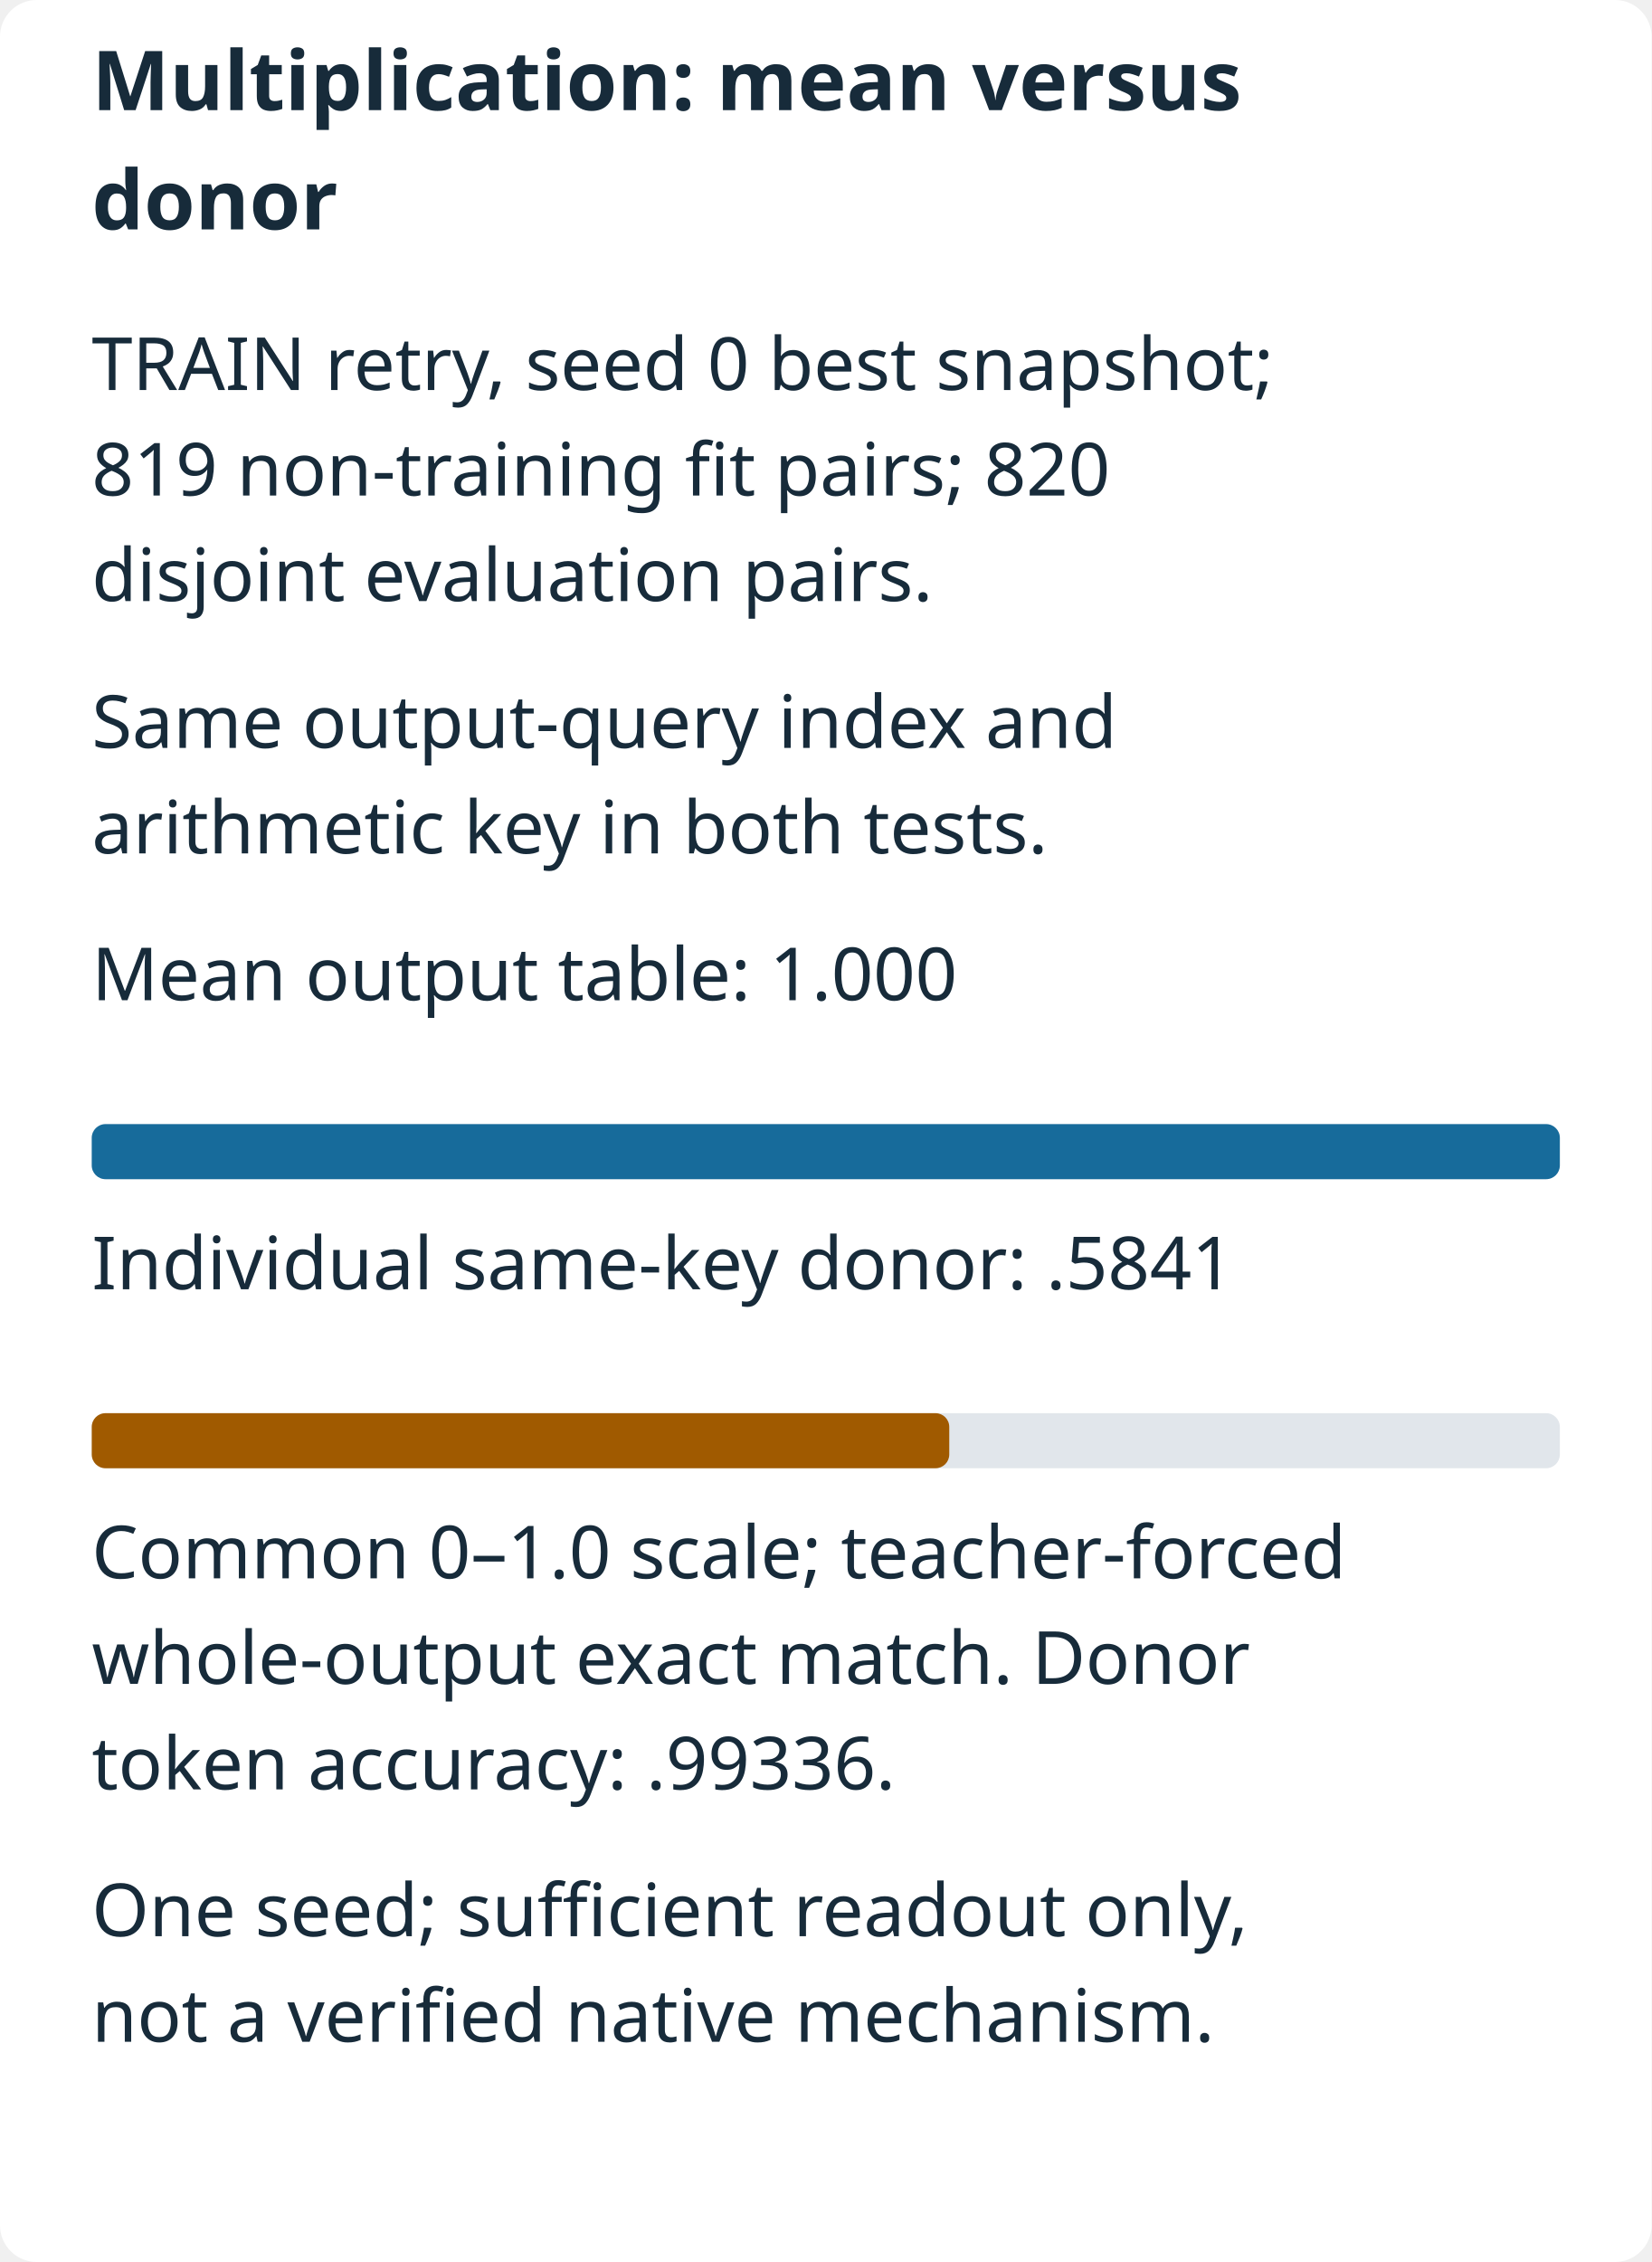
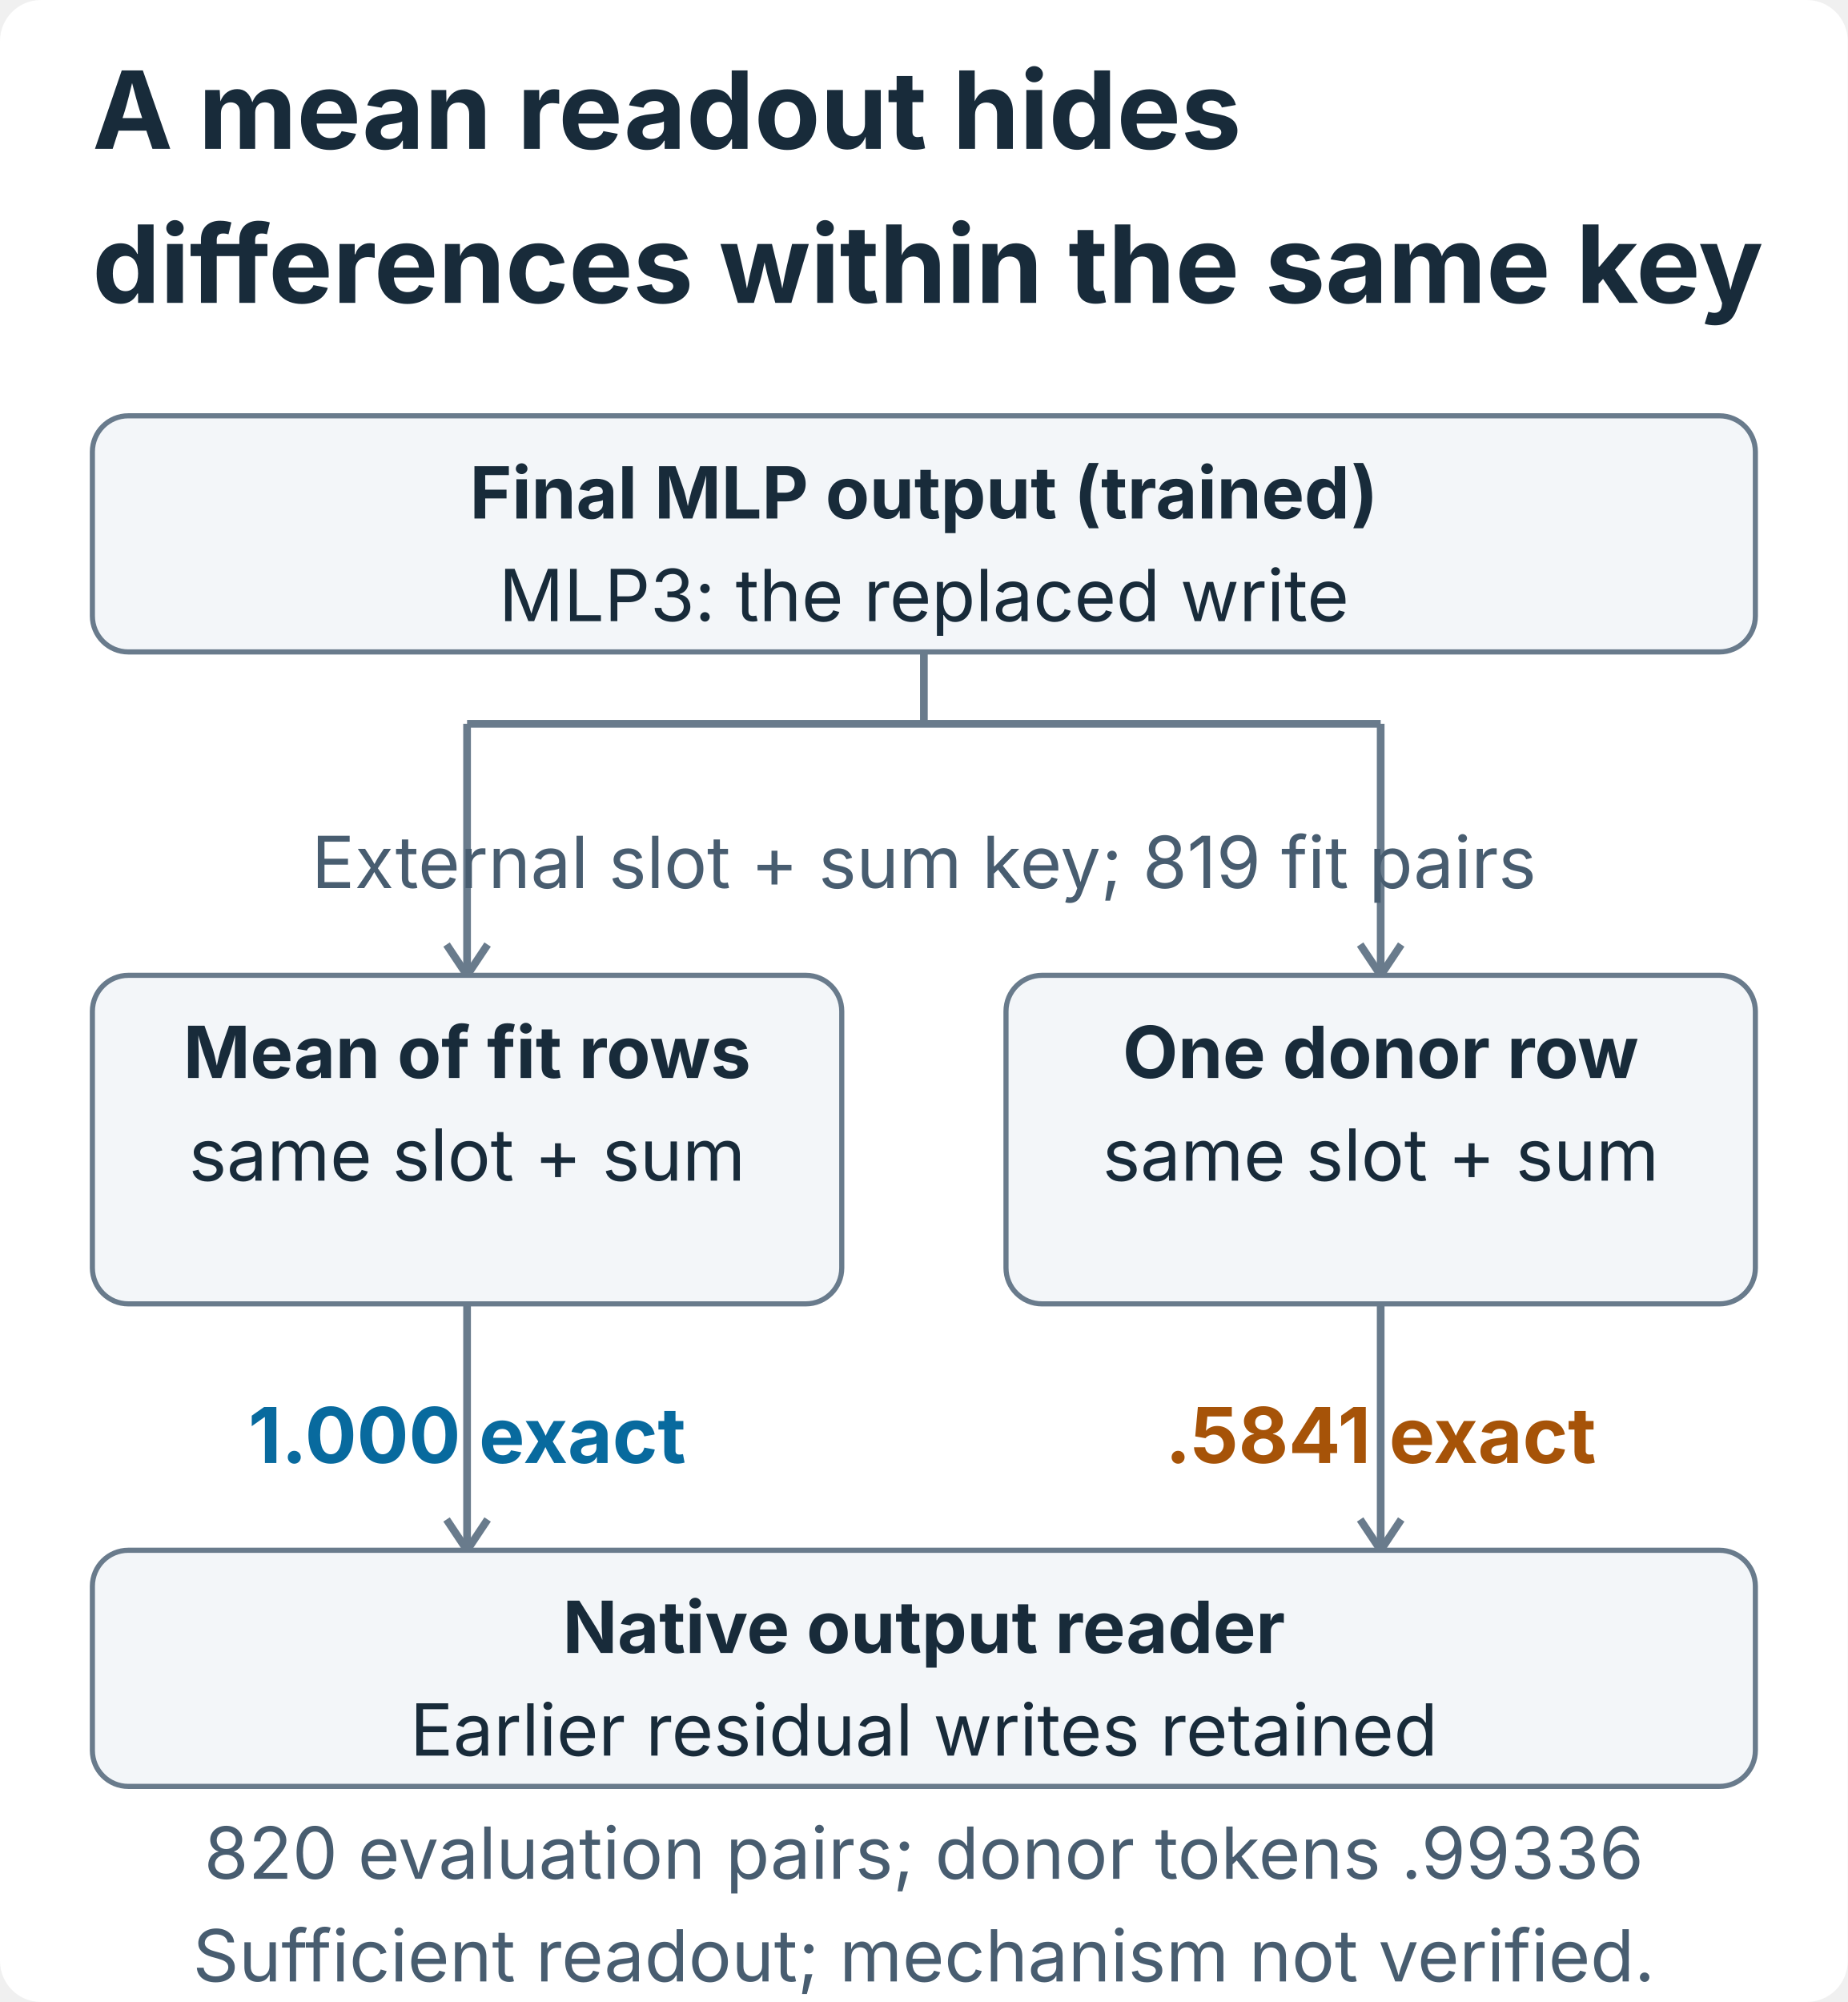
- <svg xmlns="http://www.w3.org/2000/svg" width="540" height="739.5" viewBox="0 0 360 493" role="img" aria-labelledby="title desc">
-   <style>text{font-family:system-ui,sans-serif}.fg{fill:#172b3a}.bg{fill:#ffffff}.panel{fill:#f0f4f8;stroke:#63758b;stroke-width:1.5}.trained{fill:#fff0ba;stroke:#63758b;stroke-width:1.5}.ink{fill:#172b3a}.grid{stroke:#7d8c98}.track{fill:#e1e6eb}.blue{fill:#176b9b}.amber{fill:#a05a00}.grey{fill:#697681}.light{fill:#e1e6eb;stroke:#63758b}.blue-line{stroke:#176b9b}.amber-line{stroke:#a05a00}.grey-line{stroke:#697681}
- @media(prefers-color-scheme:dark){.fg{fill:#f0f6fc}.bg{fill:#161b22}.panel{fill:#263746;stroke:#9bacc0}.trained{stroke:#e3b341}.grid{stroke:#8b949e}.track{fill:#303c49}.blue{fill:#58a6ff}.amber{fill:#e3b341}.grey{fill:#a0adba}.light{fill:#303c49;stroke:#9bacc0}.blue-line{stroke:#58a6ff}.amber-line{stroke:#e3b341}.grey-line{stroke:#a0adba}}</style>
-   <rect width="360" height="493" rx="8" class="bg" />
-   <text x="20" y="24" font-size="18" class="fg" font-weight="600" text-anchor="start">Multiplication: mean versus</text>
-   <text x="20" y="50" font-size="18" class="fg" font-weight="600" text-anchor="start">donor</text>
-   <text x="20" y="85" font-size="16" class="fg" font-weight="400" text-anchor="start">TRAIN retry, seed 0 best snapshot;</text>
-   <text x="20" y="108" font-size="16" class="fg" font-weight="400" text-anchor="start">819 non-training fit pairs; 820</text>
-   <text x="20" y="131" font-size="16" class="fg" font-weight="400" text-anchor="start">disjoint evaluation pairs.</text>
-   <text x="20" y="163" font-size="16" class="fg" font-weight="400" text-anchor="start">Same output-query index and</text>
-   <text x="20" y="186" font-size="16" class="fg" font-weight="400" text-anchor="start">arithmetic key in both tests.</text>
-   <text x="20" y="218" font-size="16" class="fg" font-weight="400" text-anchor="start">Mean output table: 1.000</text>
-   <rect x="20" y="245" width="320" height="12" rx="3" class="track" />
-   <rect x="20" y="245" width="320.0" height="12" rx="3" class="blue" />
-   <text x="20" y="281" font-size="16" class="fg" font-weight="400" text-anchor="start">Individual same-key donor: .5841</text>
-   <rect x="20" y="308" width="320" height="12" rx="3" class="track" />
-   <rect x="20" y="308" width="186.912" height="12" rx="3" class="amber" />
-   <text x="20" y="344" font-size="16" class="fg" font-weight="400" text-anchor="start">Common 0–1.0 scale; teacher-forced</text>
-   <text x="20" y="367" font-size="16" class="fg" font-weight="400" text-anchor="start">whole-output exact match. Donor</text>
-   <text x="20" y="390" font-size="16" class="fg" font-weight="400" text-anchor="start">token accuracy: .99336.</text>
-   <text x="20" y="422" font-size="16" class="fg" font-weight="400" text-anchor="start">One seed; sufficient readout only,</text>
-   <text x="20" y="445" font-size="16" class="fg" font-weight="400" text-anchor="start">not a verified native mechanism.</text>
+ <svg xmlns="http://www.w3.org/2000/svg" width="640" height="693.333" viewBox="0 0 360 390" role="img" aria-labelledby="title desc">
+   <style>text{font-family:system-ui,-apple-system,BlinkMacSystemFont,"Segoe UI",sans-serif;fill:#182b3a}.bg{fill:#fff}.panel{fill:#f3f6f9;stroke:#697b8c}.rule{stroke:#697b8c;fill:none}.blue{fill:#086a9e}.orange{fill:#a65308}.muted{fill:#485d70}.track{fill:#dde5ec}.blue-line{stroke:#086a9e;fill:none}.orange-line{stroke:#a65308;fill:none}.quiet-line{stroke:#697b8c;fill:none}.trained{fill:#fff0ba;stroke:#876518}.dark-ink{fill:#182b3a}.blue-tint{fill:#e9f4fc;stroke:#086a9e}.open{fill:#fff;stroke:#697b8c;stroke-width:1.5}.white{fill:#fff}
+ @media(prefers-color-scheme:dark){text{fill:#edf3fa}.bg{fill:#101820}.panel{fill:#1c2a37;stroke:#6f8295}.rule{stroke:#a6b5c5}.blue{fill:#66c5ff}.orange{fill:#ffbe79}.muted{fill:#bfccda}.track{fill:#344555}.blue-line{stroke:#66c5ff}.orange-line{stroke:#ffbe79}.quiet-line{stroke:#a6b5c5}.blue-tint{fill:#172f41;stroke:#66c5ff}.open{fill:#101820;stroke:#a6b5c5}.dark-ink{fill:#182b3a}.white{fill:#101820}.trained{stroke:#e5b74e}}</style>
+   <rect width="360" height="390" rx="8" class="bg" />
+   <text x="18" y="29" font-size="21" font-weight="650" class="" text-anchor="start">A mean readout hides</text>
+   <text x="18" y="59" font-size="21" font-weight="650" class="" text-anchor="start">differences within the same key</text>
+   <rect x="18" y="81" width="324" height="46" rx="7" class="panel" />
+   <text x="180.0" y="101" font-size="14" font-weight="650" class="" text-anchor="middle">Final MLP output (trained)</text>
+   <text x="180.0" y="121" font-size="14" font-weight="400" class="" text-anchor="middle">MLP3: the replaced write</text>
+   <path d="M180,127 L180,141" class="rule" stroke-width="1.5" />
+   <path d="M91,141 L269,141" class="rule" stroke-width="1.5" />
+   <path d="M91,141 L91,190" class="rule" stroke-width="1.5" />
+   <path d="M87,184 L91,190" class="rule" stroke-width="1.5" />
+   <path d="M95,184 L91,190" class="rule" stroke-width="1.5" />
+   <path d="M269,141 L269,190" class="rule" stroke-width="1.5" />
+   <path d="M265,184 L269,190" class="rule" stroke-width="1.5" />
+   <path d="M273,184 L269,190" class="rule" stroke-width="1.5" />
+   <text x="180" y="173" font-size="14" font-weight="400" class="muted" text-anchor="middle">External slot + sum key; 819 fit pairs</text>
+   <rect x="18" y="190" width="146" height="64" rx="7" class="panel" />
+   <text x="91.0" y="210" font-size="14" font-weight="650" class="" text-anchor="middle">Mean of fit rows</text>
+   <text x="91.0" y="230" font-size="14" font-weight="400" class="" text-anchor="middle">same slot + sum</text>
+   <rect x="196" y="190" width="146" height="64" rx="7" class="panel" />
+   <text x="269.0" y="210" font-size="14" font-weight="650" class="" text-anchor="middle">One donor row</text>
+   <text x="269.0" y="230" font-size="14" font-weight="400" class="" text-anchor="middle">same slot + sum</text>
+   <path d="M91,254 L91,302" class="rule" stroke-width="1.5" />
+   <path d="M87,296 L91,302" class="rule" stroke-width="1.5" />
+   <path d="M95,296 L91,302" class="rule" stroke-width="1.5" />
+   <path d="M269,254 L269,302" class="rule" stroke-width="1.5" />
+   <path d="M265,296 L269,302" class="rule" stroke-width="1.5" />
+   <path d="M273,296 L269,302" class="rule" stroke-width="1.5" />
+   <text x="91" y="285" font-size="15" font-weight="650" class="blue" text-anchor="middle">1.000 exact</text>
+   <text x="269" y="285" font-size="15" font-weight="650" class="orange" text-anchor="middle">.5841 exact</text>
+   <rect x="18" y="302" width="324" height="46" rx="7" class="panel" />
+   <text x="180.0" y="322" font-size="14" font-weight="650" class="" text-anchor="middle">Native output reader</text>
+   <text x="180.0" y="342" font-size="14" font-weight="400" class="" text-anchor="middle">Earlier residual writes retained</text>
+   <text x="180" y="366" font-size="14" font-weight="400" class="muted" text-anchor="middle">820 evaluation pairs; donor tokens .99336</text>
+   <text x="180" y="386" font-size="14" font-weight="400" class="muted" text-anchor="middle">Sufficient readout; mechanism not verified.</text>
</svg>
